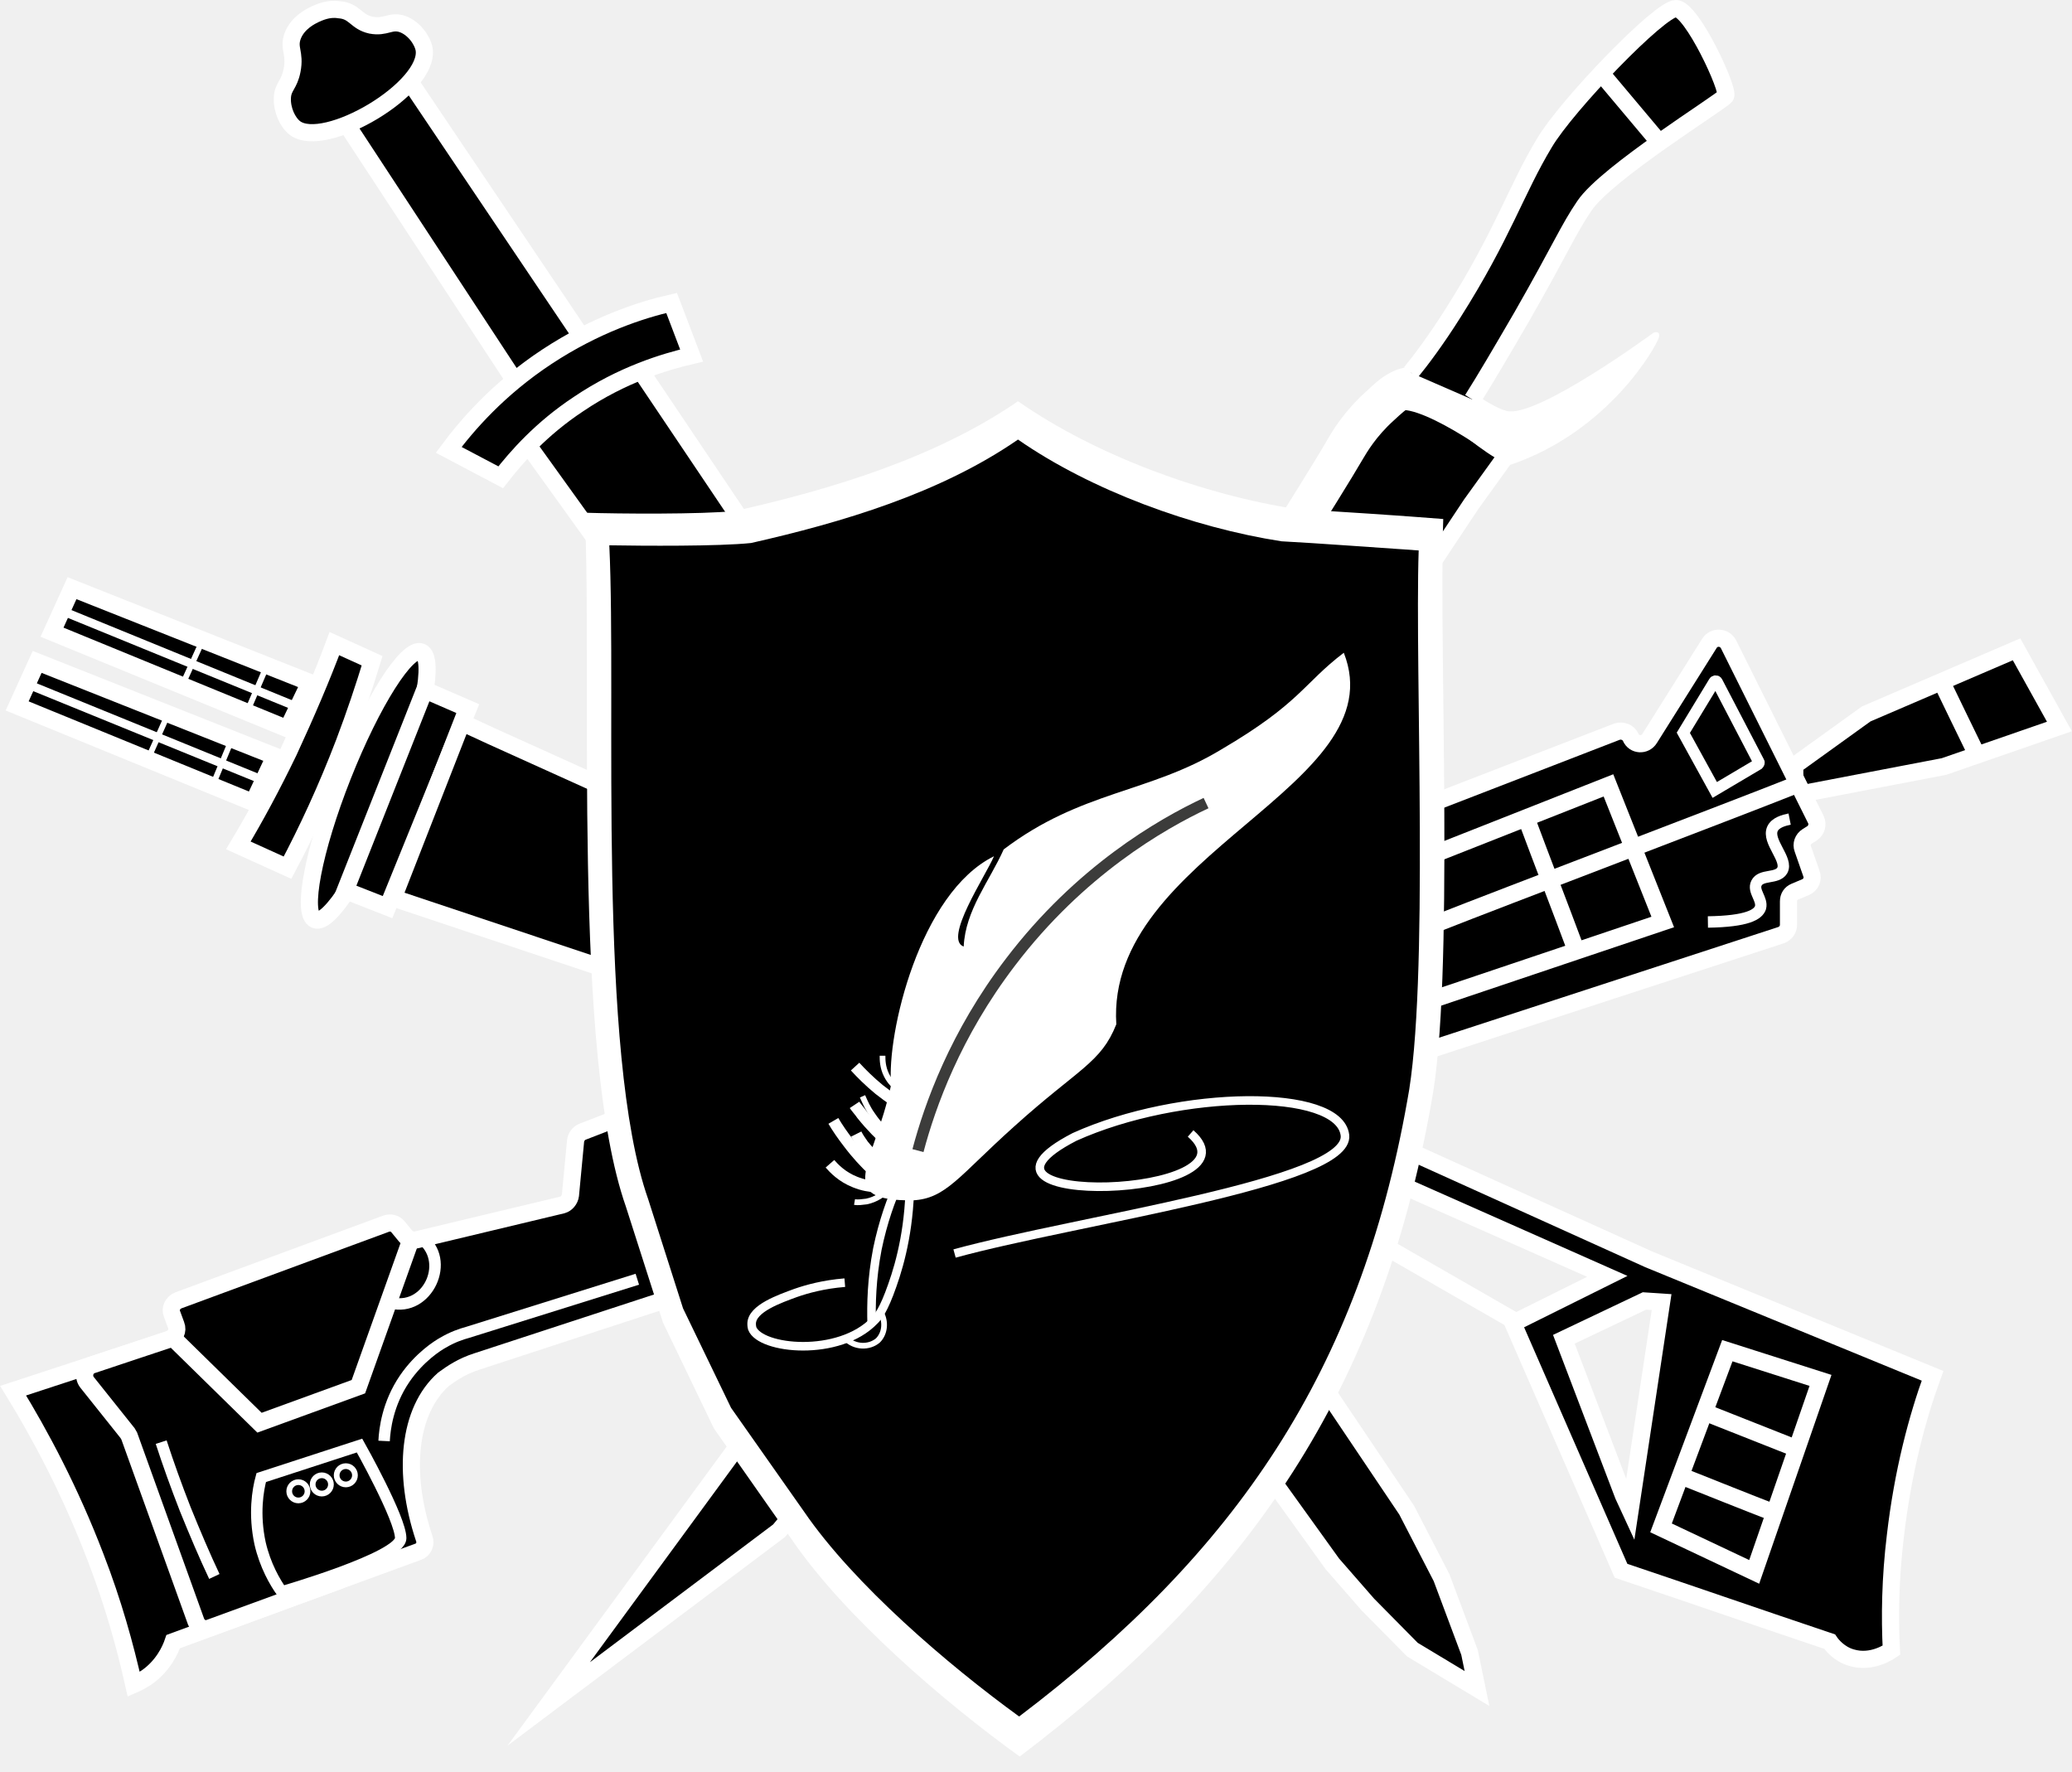
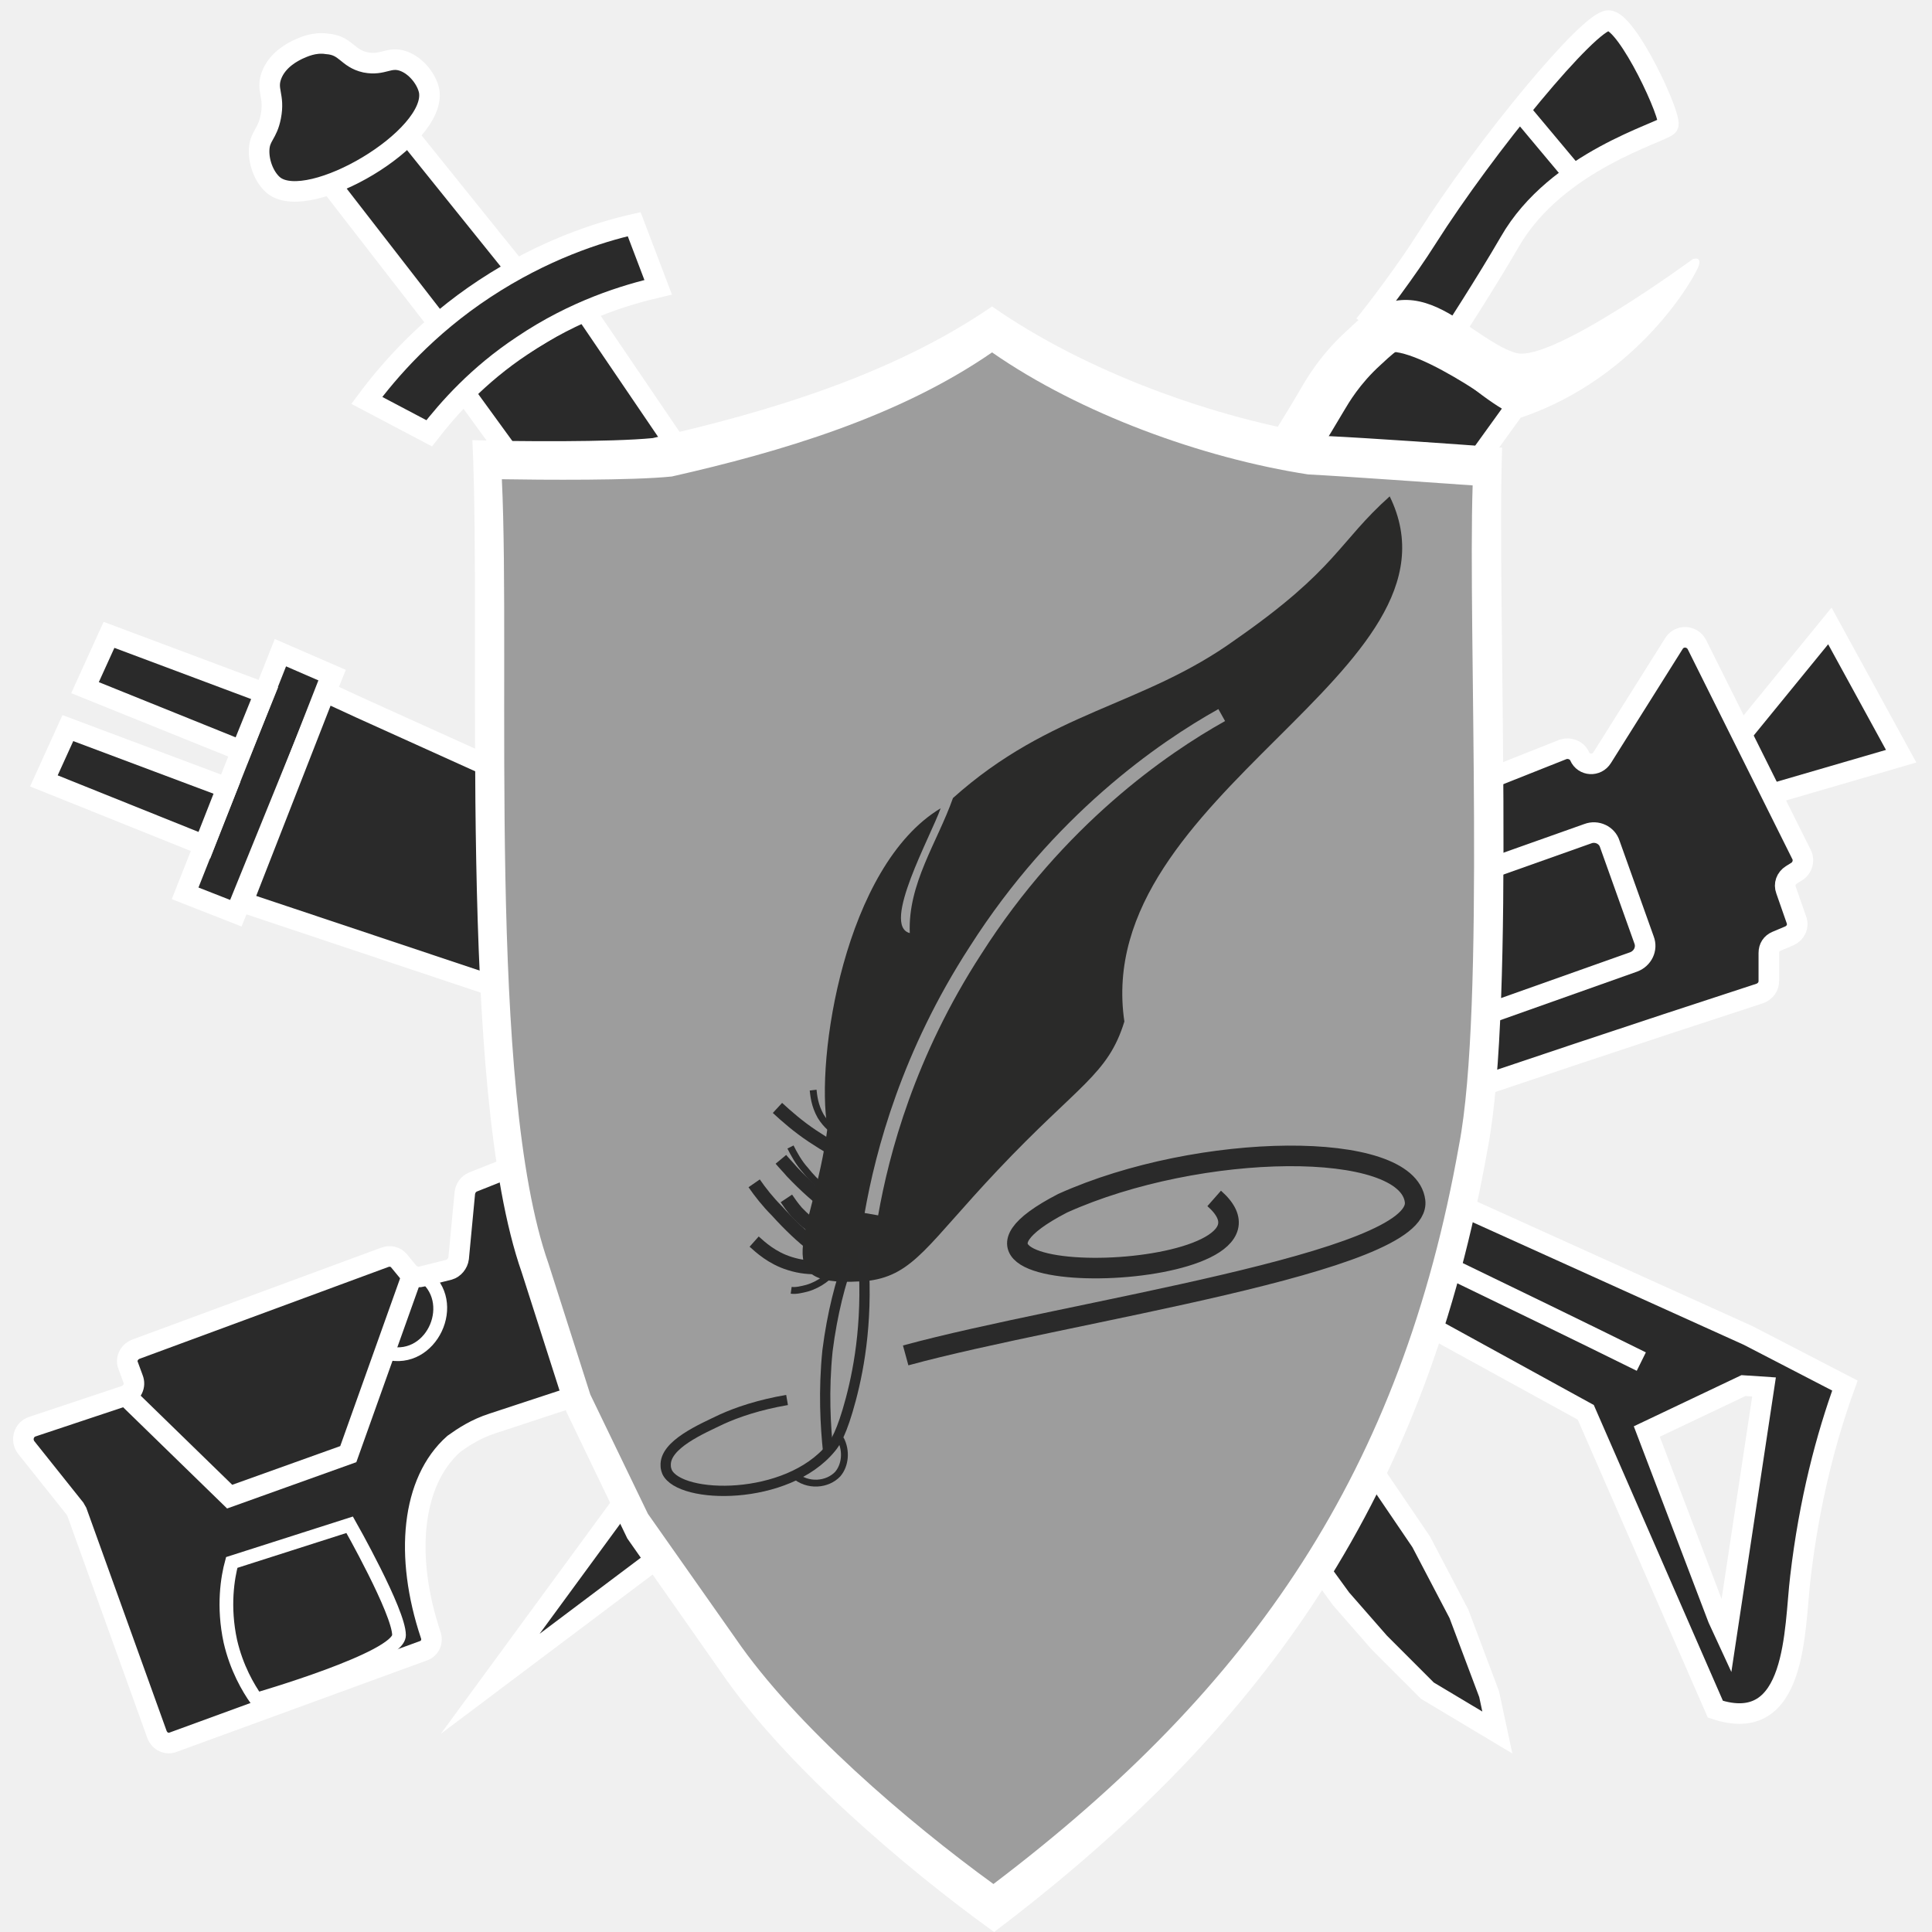
- <svg xmlns="http://www.w3.org/2000/svg" version="1.1" x="0px" y="0px" viewBox="0 0 362.5 310" style="enable-background:new 0 0 362.5 310;" xml:space="preserve">
+ <svg xmlns="http://www.w3.org/2000/svg" version="1.1" id="Ebene_1" x="0px" y="0px" viewBox="0 0 281.8 281.8" style="enable-background:new 0 0 281.8 281.8;" xml:space="preserve">
  <style type="text/css">
- 	.st0{stroke:#FFFFFF;stroke-width:3;stroke-miterlimit:10;}
+ 	.st0{fill:#2A2A2A;stroke:#FFFFFF;stroke-width:3;stroke-miterlimit:10;}
	.st1{fill:#FFFFFF;}
- 	.st2{fill:none;stroke:#FFFFFF;stroke-width:3;stroke-miterlimit:10;}
- 	.st3{fill:none;stroke:#FFFFFF;stroke-width:2;stroke-miterlimit:10;}
- 	.st4{fill:none;stroke:#FFFFFF;stroke-miterlimit:10;}
- 	.st5{stroke:#FFFFFF;stroke-width:1.5;stroke-miterlimit:10;}
- 	.st6{stroke:#FFFFFF;stroke-miterlimit:10;}
- 	.st7{fill:none;stroke:#FFFFFF;stroke-width:1.5;stroke-miterlimit:10;}
- 	.st8{fill:none;stroke:#3C3C3B;stroke-width:2;stroke-miterlimit:10;}
+ 	.st2{stroke:#FFFFFF;stroke-width:3;stroke-miterlimit:10;}
+ 	.st3{fill:none;stroke:#FFFFFF;stroke-width:3;stroke-miterlimit:10;}
+ 	.st4{fill:none;stroke:#FFFFFF;stroke-width:2;stroke-miterlimit:10;}
+ 	.st5{fill:none;stroke:#FFFFFF;stroke-width:1.5;stroke-miterlimit:10;}
+ 	.st6{fill:none;stroke:#FFFFFF;stroke-miterlimit:10;}
+ 	.st7{fill:#9D9D9D;}
+ 	.st8{fill:none;stroke:#2A2A2A;stroke-miterlimit:10;}
+ 	.st9{fill:none;stroke:#2A2A2A;stroke-width:2;stroke-miterlimit:10;}
+ 	.st10{fill:#2A2A29;}
+ 	.st11{fill:none;stroke:#2A2A2A;stroke-width:1.5;stroke-miterlimit:10;}
+ 	.st12{fill:none;stroke:#2A2A2A;stroke-width:3;stroke-miterlimit:10;}
+ 	.st13{fill:none;stroke:#9D9D9D;stroke-width:2;stroke-miterlimit:10;}
</style>
-   <g id="Ebene_10">
- </g>
-   <g id="Schwert1">
-     <polyline class="st0" points="111.3,63.7 246.1,264.2 252.2,276 257.1,289.1 258.4,295.4 247.1,288.6 239.3,280.7 233.1,273.6    91.1,76.1  " />
-     <polygon class="st0" points="91.1,68.2 60.2,21.1 71.1,13.4 103,60.8  " />
-     <path class="st0" d="M121,62.2c-4.7,1.1-12.1,3.3-19.8,8.5c-6.5,4.3-10.8,9.2-13.6,12.8l-9.1-4.8c3.2-4.3,8.7-10.7,17.2-16.3   c8.5-5.6,16.5-8.2,21.8-9.4L121,62.2z" />
-     <path class="st0" d="M64.9,4.4c2.6,0.5,3.4-0.9,5.5-0.2c2,0.7,3.5,2.8,3.8,4.4c1.1,6.8-17.4,17.7-22.6,13.8c-1.3-1-2.3-3.2-2.2-5.3   c0.1-2,1.2-2.2,1.7-4.8c0.6-3.1-0.7-3.8,0.1-6c0.9-2.4,3.3-3.5,3.9-3.8c0.7-0.3,2.3-1.1,4.2-0.8C62.1,1.9,62.2,3.8,64.9,4.4z" />
-   </g>
-   <g id="Schwert2">
-     <path class="st0" d="M263.6,79.6l-6.2,8.6l-112.3,169l-8.8,10.6L96,298.1l37.3-50.9l88.6-152.9l2.9,4.2l10.7-17.3   c0,0,4-7.5,8.1-10.5C247.7,67.7,263.6,79.6,263.6,79.6z" />
-     <path class="st1" d="M220.1,109.7l-5.9-3.7c2.3-3.7,4.4-7.1,6.4-10.2c5.6-9,9.7-15.5,11.7-19c0.7-1.2,2.8-4.8,6.7-8.3   c1.9-1.8,3.2-2.9,5.1-3.7c5-2,9.4,1,13.3,3.7c2.1,1.4,4.3,2.9,6.2,3.4c5.3,1.3,25.7-13.7,25.7-13.7s1.3-0.5,0.9,0.9   c-0.4,1.4-8.6,16.3-25.9,22.2c-3.2-0.8-8.3-5.4-10.8-7.1c-3.2-2.2-5.3-3.5-6.8-2.9c-0.6,0.2-1.4,0.9-2.9,2.3   c-3.1,2.8-4.7,5.6-5.3,6.6c-2.1,3.6-6.2,10.2-11.9,19.2C224.5,102.6,222.4,106,220.1,109.7z" />
-     <path class="st0" d="M246.8,65.2c1.8-2.2,4.5-5.8,7.4-10.4c8.7-13.7,11-21.5,16-29.8c3.9-6.6,20.2-23.5,23-23.5s9.4,14.3,8.7,15.3   S281.1,30.2,277.2,36c-2.8,4.1-4.1,7.4-10.9,19.3c-3.6,6.2-6.6,11.3-8.7,14.6" />
-     <path class="st0" d="M280.2,12.9c3.2,3.8,6.3,7.5,9.5,11.3" />
-   </g>
-   <g id="Gun2">
-     <path class="st0" d="M2.3,243.3l36-11.8l20,45.4l-28,10.3c-0.5,1.5-1.8,4.3-4.7,6.3c-0.8,0.5-1.5,0.9-2.2,1.2   c-1.5-6.7-3.6-14.3-6.7-22.3C12.3,260.9,7.1,251.1,2.3,243.3z" />
-     <polygon class="st0" points="352.8,113.6 360.3,127.1 340.1,134.1 314,139.1 314,133.9 326.5,124.9  " />
-     <path class="st0" d="M83.4,238.2c76.1-24.9,152.1-49.8,228.2-74.6c0.8-0.3,1.3-1,1.3-1.8v-4.1c0-0.8,0.4-1.4,1.1-1.7l1.9-0.8   c0.9-0.4,1.4-1.4,1-2.4l-1.5-4.3c-0.3-0.8,0-1.7,0.8-2.2l0.8-0.5c0.8-0.5,1.1-1.6,0.7-2.4l-15.3-30.7c-0.7-1.3-2.5-1.4-3.3-0.2   l-10.5,16.7c-0.8,1.3-2.7,1.2-3.3-0.2v0c-0.4-0.9-1.5-1.3-2.4-1L101.9,198c-0.7,0.3-1.1,0.9-1.2,1.6l-0.9,9.5   c-0.1,0.8-0.7,1.5-1.4,1.7l-25.5,6.1c-0.7,0.2-1.4-0.1-1.9-0.6l-1.4-1.7c-0.5-0.6-1.3-0.8-2.1-0.5l-36.3,13.4   c-1,0.4-1.5,1.5-1.1,2.4l0.7,1.9c0.4,1-0.1,2.1-1.2,2.5l-13.5,4.5c-1.2,0.4-1.7,1.9-0.9,3l7.1,8.9c0.1,0.2,0.2,0.3,0.3,0.5   l11.7,32.5c0.4,1,1.4,1.5,2.4,1.1l36.4-13.3c1-0.3,1.5-1.4,1.1-2.4c-3.8-11.4-2.8-22.3,3.4-27.8C79.1,240.2,80.9,239,83.4,238.2z" />
-     <path class="st1" d="M74.3,215.8c0,0.8-0.7,1.2-1.4,1.5c4.6,3.1,1.4,10.9-4.1,9.7c-0.1,0.7-0.4,1.3-0.7,1.9   C75.6,230.8,80.5,220.3,74.3,215.8z" />
-     <path class="st0" d="M91.1,277.1" />
-     <polyline class="st2" points="71.8,217.1 62.7,242.6 45.4,248.9 30.3,234.1  " />
-     <path class="st3" d="M67.2,252.1c0.1-2,0.6-6.5,3.6-10.9c2.6-3.8,5.8-5.8,6.7-6.3c1.7-1,3.2-1.5,4.3-1.8l29.7-9.3" />
-     <path class="st3" d="M28.2,252.3c1.2,3.7,2.6,7.6,4.2,11.7c1.7,4.2,3.4,8.2,5.1,11.8" />
-     <path class="st3" d="M45.7,258.5c-0.6,2.2-1.3,6.4-0.2,11.5c0.9,3.9,2.6,6.8,3.8,8.5c0,0,20.8-6,20.8-9.4s-7.2-16.2-7.2-16.2   L45.7,258.5z" />
-     <circle class="st4" cx="52.2" cy="260.9" r="1.6" />
-     <circle class="st4" cx="56.3" cy="259.7" r="1.6" />
-     <circle class="st4" cx="60.5" cy="258.1" r="1.6" />
-     <path class="st0" d="M339.2,118.3c3.7,7.7,3.4,7,6.4,13.2" />
-     <polygon class="st0" points="211.9,187.9 204.1,167.9 281.4,137.4 290.9,161.3  " />
-     <path class="st0" d="M273.5,140.5" />
-     <path class="st0" d="M267,143.1c2.9,7.8,5.9,15.5,8.8,23.3" />
-     <path class="st0" d="M314,137.4c-10.8,4.3-51.1,19.6-62.5,24.1" />
-     <path class="st3" d="M300,138.2l7.6-4.5c0.1-0.1,0.2-0.3,0.1-0.4l-7.3-14c-0.1-0.2-0.4-0.2-0.5,0l-5.4,8.9L300,138.2z" />
-     <path class="st3" d="M298.8,161.3c6.9-0.1,8.8-1.3,9.2-2.5c0.4-1.5-1.4-2.9-0.7-4.3c0.8-1.6,3.6-0.7,4.5-2.2   c1.1-1.9-2.7-5.1-1.7-7.3c0.5-1.1,2-1.5,3-1.7" />
-   </g>
-   <g id="Gun1">
-     <path class="st2" d="M265.5,231.4c-10.3-5.9-20.5-11.8-30.8-17.7" />
-     <path class="st0" d="M50.3,151.8c3.4-6.4,6.8-13.7,9.9-21.8c1.9-5,3.5-9.8,4.9-14.4l-6.6-3c-2.2,5.9-4.9,12.2-8,18.9   c-2.9,6-5.8,11.4-8.8,16.4L50.3,151.8z" />
-     <ellipse transform="matrix(0.3682 -0.9297 0.9297 0.3682 -87.1583 146.8229)" class="st0" cx="64.5" cy="137.5" rx="25.2" ry="4.8" />
-     <polygon class="st0" points="74.3,120.7 81.9,124 67.8,158.7 60.4,155.8  " />
-     <path class="st0" d="M338.1,240.7l-49.7-20.4L86,128.8c-5.2-2.4-5.2-2.4-5.2-2.4l-12,30.7l36.5,12.2l13-18.2l162.9,72.2l-16.5,8.2   l18.9,43.3l0,0c12.2,4.1,24.3,8.3,36.5,12.4c0.4,0.6,1.7,2.2,3.8,2.8c3.6,1.1,6.7-1.1,7-1.3c-0.3-5.8-0.2-12.6,0.7-20   C332.9,257.5,335.4,248.1,338.1,240.7z M285.2,264.2l-1.2-2.6l-10.4-27.3l14.1-6.7l3,0.2L285.2,264.2z" />
-     <polygon class="st0" points="302.2,236.3 290.6,267.3 306.9,275 318.5,241.5  " />
-     <path class="st0" d="M297.8,246.9c6.3,2.5,10.9,4.3,17.2,6.8" />
-     <path class="st0" d="M293.8,258.1c5.8,2.3,11.5,4.6,17.2,6.8" />
-     <polygon class="st0" points="44.3,140.4 3,123.5 6.5,115.8 48.1,132.3  " />
-     <line class="st5" x1="45.3" y1="136.2" x2="5.8" y2="120.1" />
-     <line class="st6" x1="29.5" y1="124.7" x2="26.1" y2="132.3" />
-     <line class="st6" x1="40.7" y1="129" x2="37.5" y2="136.7" />
-     <polygon class="st0" points="50.3,127.5 9.1,110.6 12.6,102.9 54.2,119.4  " />
-     <line class="st5" x1="51.3" y1="123.4" x2="11.9" y2="107.3" />
-     <line class="st6" x1="35.5" y1="111.9" x2="32.1" y2="119.4" />
-     <line class="st6" x1="46.8" y1="116.2" x2="43.5" y2="123.9" />
-   </g>
-   <g id="Schild">
-     <path id="Frame" class="st1" d="M102.3,89.7c1.4,29-2.3,94.3,7.2,121.4c0,0,6.5,20.3,6.5,20.3l8.9,18.5l13.6,19.4   c9.2,13.5,26.7,28.5,39.9,38c40.3-30.5,63.1-64.1,72-114.3c4.1-21.3,1.3-79.8,2.1-102.2c-6.2-0.5-19.4-1.4-25.5-1.7   c-16.4-2.5-35.3-9.4-48.9-18.9c-14.4,9.9-32.6,15.4-49.5,19.2C122.5,90,108.5,89.9,102.3,89.7z" />
-     <path id="Mitte" d="M106.6,95.4c1.3,27.3-2.2,88.9,6.8,114.4c0,0,6.1,19.1,6.1,19.1l8.4,17.4l12.8,18.2   c8.7,12.7,25.2,26.8,37.6,35.8c38-28.8,59.5-60.4,67.9-107.7c3.9-20.1,1.3-75.3,2-96.3c-5.9-0.4-18.2-1.3-24-1.6   c-15.5-2.4-33.3-8.9-46.1-17.8c-13.6,9.4-30.8,14.5-46.7,18.1C125.7,95.6,112.4,95.5,106.6,95.4z" />
-   </g>
-   <g id="Feder">
-     <g id="Einzelne_Striche">
-       <path class="st4" d="M150.9,191.8c0.4,0.9,0.9,2.1,1.7,3.2c1.2,1.8,2.5,3,3.5,3.8" />
-       <path class="st3" d="M149.6,186.6c1.1,1.2,2.5,2.6,4.2,4c1.8,1.4,3.5,2.6,5,3.4" />
-       <path class="st3" d="M149.5,193.3c0.4,0.6,0.9,1.1,1.3,1.7c1.6,2,3.3,3.7,4.9,5.1" />
-       <path class="st3" d="M145.8,196.1c0.7,1.2,1.6,2.5,2.6,3.8c1.5,2,3,3.6,4.4,4.9" />
-       <path class="st3" d="M149.8,198.4c0.3,0.6,0.7,1.2,1.2,1.9c1.5,1.9,3.1,3.1,4.4,3.9" />
-       <path class="st3" d="M145.2,203.6c0.7,0.8,2.1,2.3,4.4,3.2c2.7,1.1,5.1,0.8,6.1,0.7" />
-       <path class="st4" d="M149.5,210.3c0.6,0.1,1.3,0,2.1-0.1c3.4-0.7,5.2-3.8,5.7-4.6" />
-       <path class="st4" d="M154.4,184.7c0,0.7,0,2,0.7,3.4c1.2,2.4,3.5,3.3,4.1,3.4" />
-       <path class="st4" d="M147.9,234.1c1.6,1.7,4.2,1.7,5.7,0.4c1.1-1.1,1.4-2.9,0.7-4.5" />
+   <g id="Ebene_1_00000139978236820443011580000015137513423794043009_">
+     <g id="Schwert1">
+       <polyline class="st0" points="85.9,46.2 207.3,224.9 212.8,235.4 217.2,247.1 218.4,252.7 208.2,246.6 201.2,239.6 195.6,233.2     67.7,57.2   " />
+       <polygon class="st0" points="67.5,51.8 47.5,26 58.4,18.3 79.4,44.4   " />
+       <path class="st0" d="M96,41.9c-4.7,1.1-12.1,3.3-19.8,8.5c-6.5,4.3-10.8,9.2-13.6,12.8l-9.1-4.8c3.2-4.3,8.7-10.7,17.2-16.3    s16.5-8.2,21.8-9.4L96,41.9z" />
+       <path class="st0" d="M53.3,9.1c2.6,0.5,3.4-0.9,5.5-0.2c2,0.7,3.5,2.8,3.8,4.4C63.7,20.1,45.2,31,40,27.1c-1.3-1-2.3-3.2-2.2-5.3    c0.1-2,1.2-2.2,1.7-4.8c0.6-3.1-0.7-3.8,0.1-6c0.9-2.4,3.3-3.5,3.9-3.8c0.7-0.3,2.3-1.1,4.2-0.8C50.5,6.6,50.6,8.5,53.3,9.1z" />
    </g>
-     <path class="st1" d="M235.1,114.2c-7.1,5.4-7.6,8.8-21.4,16.9c-12.7,7.7-24.5,7.2-38.1,17.5c-2.5,5.6-6.7,10.6-7,17   c-3.6-1.3,3.8-12.3,5.3-15.8c-13,6.4-18.8,31.1-18,40c-3,14.1-10.2,20.3,3.8,20.2c5.8-0.3,8-4.2,17.7-12.9   c11.3-10.2,15.2-11.1,17.9-17.9C193.4,149.3,244.3,137.6,235.1,114.2z" />
-     <path class="st7" d="M147.8,224.4c-3.7,0.3-6.6,1.1-8.6,1.8c-2.7,1-7.7,2.7-7.7,5.4c0,0.1,0,0.4,0.1,0.8c1.4,3.7,15.2,5.1,21.4-1.4   c0.6-0.6,1.6-1.8,3.1-6.1c1.5-4.2,3.2-10.7,3.1-19.4" />
-     <path class="st7" d="M157.3,206.8c-1.4,3-2.8,6.9-3.8,11.7c-1,5.2-1.1,9.7-1,13.1" />
-     <path class="st7" d="M167,219.3c21.5-5.9,69.3-12.4,68.3-20.7c-1-8.3-28.9-8-47.3,0.3c-24.4,12.6,33.3,10.8,20.3-0.6" />
-     <g id="Ebene_9">
-       <path class="st8" d="M160.6,201.3c2.1-7.9,6.5-20.3,16.2-33c12.1-15.9,26.3-24.1,34.2-27.8" />
+     <g id="Schwert2">
+       <path class="st0" d="M221.2,59.2l-6.2,8.6l-94.4,136.9l-8.8,10.6l-40.3,30.3l37.3-50.9l70.7-120.8l2.9,4.2l10.7-17.3    c0,0,4-7.5,8.1-10.5C205.3,47.3,221.2,59.2,221.2,59.2z" />
+       <path class="st0" d="M199,47.4c1.8-2.2,6.2-8,9.1-12.6C216.8,21.1,231.8,3,234.6,3s9.4,14.3,8.7,15.3s-16.3,5.1-23.1,17    c-3.6,6.2-8.1,13.1-10.2,16.4" />
+       <path class="st1" d="M177.7,89.3l-5.9-3.7c2.3-3.7,4.4-7.1,6.4-10.2c5.6-9,9.7-15.5,11.7-19c0.7-1.2,2.8-4.8,6.7-8.3    c1.9-1.8,3.2-2.9,5.1-3.7c5-2,9.4,1,13.3,3.7c2.1,1.4,4.3,2.9,6.2,3.4c5.3,1.3,25.7-13.7,25.7-13.7s1.3-0.5,0.9,0.9    s-8.6,16.3-25.9,22.2c-3.2-0.8-8.3-5.4-10.8-7.1c-3.2-2.2-5.3-3.5-6.8-2.9c-0.6,0.2-1.4,0.9-2.9,2.3c-3.1,2.8-4.7,5.6-5.3,6.6    C194,63.4,189.9,70,184.2,79C182.1,82.2,180,85.6,177.7,89.3z" />
+       <path class="st2" d="M222.2,16.7c3.2,3.8,4.5,5.4,7.7,9.2" />
+     </g>
+     <g id="Gun2">
+       <polygon class="st2" points="161.6,169.3 153.8,149.3 231.1,118.8 240.6,142.7   " />
+       <polygon class="st0" points="256.7,116.3 277.3,110.3 266.9,91.3 252.7,108.7   " />
+       <path class="st0" d="M71.9,207.6c76.1-24.9,108.7-37.9,184.8-62.7c0.8-0.3,1.3-1,1.3-1.8V139c0-0.8,0.4-1.4,1.1-1.7l1.9-0.8    c0.9-0.4,1.4-1.4,1-2.4l-1.5-4.3c-0.3-0.8,0-1.7,0.8-2.2l0.8-0.5c0.8-0.5,1.1-1.6,0.7-2.4L247.5,94c-0.7-1.3-2.5-1.4-3.3-0.2    l-10.5,16.7c-0.8,1.3-2.7,1.2-3.3-0.2l0,0c-0.4-0.9-1.5-1.3-2.4-1L69,172.4c-0.7,0.3-1.1,0.9-1.2,1.6l-0.9,9.5    c-0.1,0.8-0.7,1.5-1.4,1.7l-4,1c-0.7,0.2-1.4-0.1-1.9-0.6l-1.4-1.7c-0.5-0.6-1.3-0.8-2.1-0.5l-36.3,13.4c-1,0.4-1.5,1.5-1.1,2.4    l0.7,1.9c0.4,1-0.1,2.1-1.2,2.5l-13.5,4.5c-1.2,0.4-1.7,1.9-0.9,3l7.1,8.9c0.1,0.2,0.2,0.3,0.3,0.5L22.9,253    c0.4,1,1.4,1.5,2.4,1.1l36.4-13.3c1-0.3,1.5-1.4,1.1-2.4C59,227,60,216.1,66.2,210.6C67.6,209.6,69.4,208.4,71.9,207.6z" />
+       <path class="st1" d="M62.4,185.2c0,0.8-0.7,1.2-1.4,1.5c4.6,3.1,1.4,10.9-4.1,9.7c-0.1,0.7-0.4,1.3-0.7,1.9    C63.7,200.2,68.6,189.8,62.4,185.2z" />
+       <path class="st2" d="M79.2,246.6" />
+       <polyline class="st3" points="59.9,186.6 50.8,212.1 33.5,218.3 18.4,203.6   " />
+       <path class="st0" d="M238.3,140.3l-43.4,15.4c-1.3,0.5-2.8-0.2-3.2-1.5l-5-14c-0.5-1.3,0.2-2.8,1.5-3.2l43.4-15.4    c1.3-0.5,2.8,0.2,3.2,1.5l5,14C240.3,138.4,239.6,139.8,238.3,140.3z" />
+       <path class="st4" d="M33.8,227.9c-0.6,2.2-1.3,6.4-0.2,11.5c0.9,3.9,2.6,6.8,3.8,8.5c0,0,20.8-6,20.8-9.4S51,222.4,51,222.4    L33.8,227.9z" />
+     </g>
+     <g id="Gun1">
+       <polygon class="st0" points="40.9,95.2 48.5,98.5 34.4,133.2 27,130.3   " />
+       <path class="st0" d="M269.1,202.1l-14.1-7.3L52.6,103.3c-5.2-2.4-5.2-2.4-5.2-2.4l-12,30.7l36.5,12.2l13-18.2L231.3,206l18.9,43.3    l0,0c12,4,11.5-11.8,12.4-19.2C263.9,218.9,266.4,209.5,269.1,202.1z M251.8,238.7l-1.2-2.6l-10.4-27.3l14.1-6.7l3,0.2    L251.8,238.7z" />
+       <polygon class="st0" points="29.8,123.3 6.4,113.9 9.9,106.2 33.1,114.9   " />
+       <path class="st5" d="M31.6,119" />
+       <path class="st6" d="M12.4,115.1" />
+       <path class="st6" d="M15.8,107.5" />
+       <path class="st6" d="M23.8,119.5" />
+       <path class="st6" d="M27,111.8" />
+       <polygon class="st0" points="35.2,109.5 12.4,100.3 15.9,92.6 38.6,101.1   " />
+       <path class="st5" d="M17.9,97.9" />
+       <path class="st6" d="M18.4,102.2" />
+       <path class="st6" d="M21.8,94.7" />
+       <path class="st6" d="M29.8,106.7" />
+       <path class="st2" d="M211.5,185c9.3,4.5,18.6,9,27.9,13.6" />
+       <path class="st6" d="M33.1,99" />
+     </g>
+     <g id="Ebene_4">
+ 	</g>
+     <g id="Schild">
+       <path id="Frame" class="st1" d="M68.9,64.2c1.4,29-2.3,94.3,7.2,121.4l6.5,20.3l8.9,18.5l13.6,19.4c9.2,13.5,26.7,28.5,39.9,38    c40.3-30.5,63.1-64.1,72-114.3c4.1-21.3,1.3-79.8,2.1-102.2c-6.2-0.5-19.4-1.4-25.5-1.7c-16.4-2.5-35.3-9.4-48.9-18.9    c-14.4,9.9-32.6,15.4-49.5,19.2C89.1,64.5,75.1,64.4,68.9,64.2z" />
+       <path id="Mitte" class="st7" d="M73.2,69.9c1.3,27.3-2.2,88.9,6.8,114.4l6.1,19.1l8.4,17.4l12.8,18.2    c8.7,12.7,25.2,26.8,37.6,35.8c38-28.8,59.5-60.4,67.9-107.7c3.9-20.1,1.3-75.3,2-96.3c-5.9-0.4-18.2-1.3-24-1.6    c-15.5-2.4-33.3-8.9-46.1-17.8c-13.6,9.4-30.8,14.5-46.7,18.1C92.3,70.1,79,70,73.2,69.9z" />
+     </g>
+     <g id="Feder">
+       <g id="Einzelne_Striche">
+         <path class="st8" d="M115.3,167.3c0.5,1,1.2,2.3,2.2,3.4c1.5,1.9,3.1,3.1,4.3,3.9" />
+         <path class="st9" d="M113.4,161.6c1.3,1.2,3,2.7,5.1,4.1c2.1,1.4,4.2,2.6,5.9,3.4" />
+         <path class="st9" d="M113.9,169.1c0.5,0.6,1.1,1.2,1.6,1.8c2,2.1,4,3.9,6,5.3" />
+         <path class="st9" d="M110,172.6c0.9,1.3,2,2.7,3.3,4c1.9,2.1,3.7,3.8,5.4,5.1" />
+         <path class="st9" d="M114.7,174.8c0.4,0.6,0.9,1.3,1.5,2c1.9,2,3.8,3.2,5.3,4" />
+         <path class="st9" d="M110,181.1c0.9,0.8,2.6,2.4,5.2,3.2c3.1,1,5.8,0.4,6.9,0.2" />
+         <path class="st8" d="M115.4,188.2c0.7,0.1,1.5-0.1,2.3-0.3c3.8-1.1,5.5-4.7,6-5.7" />
+         <path class="st8" d="M118.6,159c0.1,0.8,0.2,2.2,1.1,3.8c1.6,2.6,4.2,3.4,4.9,3.4" />
+         <path class="st8" d="M115.8,215.1c2,1.8,4.9,1.5,6.4-0.1c1.1-1.3,1.3-3.4,0.4-5.1" />
+       </g>
+       <path class="st10" d="M202.7,72.4c-7.5,6.7-7.7,10.6-22.5,20.9c-13.6,9.8-26.9,10.3-41.2,23.1c-2.3,6.5-6.6,12.5-6.3,19.7    c-4.2-1.1,3.1-14.2,4.5-18.2c-14,8.4-18.3,36.6-16.5,46.6c-2.1,16.1-9.6,23.7,6.1,22.3c6.5-0.9,8.6-5.4,18.7-16.1    c11.8-12.5,16.1-13.9,18.5-21.7C159.1,115.7,215.2,97.9,202.7,72.4z" />
+       <path class="st11" d="M114.8,204.2c-4.1,0.7-7.3,1.8-9.5,2.8c-2.9,1.4-8.4,3.7-8.2,6.8c0,0.1,0,0.4,0.2,0.9    c1.9,4,17.5,4.3,23.9-3.5c0.6-0.7,1.6-2.2,2.9-7.1c1.3-4.9,2.6-12.3,1.7-22.1" />
+       <path class="st11" d="M123.9,183.5c-1.3,3.5-2.5,8-3.2,13.5c-0.6,5.9-0.3,11,0.1,14.8" />
+       <path class="st12" d="M132.1,197.7c23.4-6.4,75.4-13.5,74.3-22.5c-1.1-9-31.4-8.7-51.4,0.3c-26.5,13.7,36.2,11.7,22.1-0.7" />
+       <g id="Ebene_9">
+         <path class="st13" d="M127.1,177.1c1.6-9.1,5.4-23.4,15.2-38.5c12.1-19,27.3-29.5,35.9-34.3" />
+       </g>
    </g>
  </g>
</svg>
